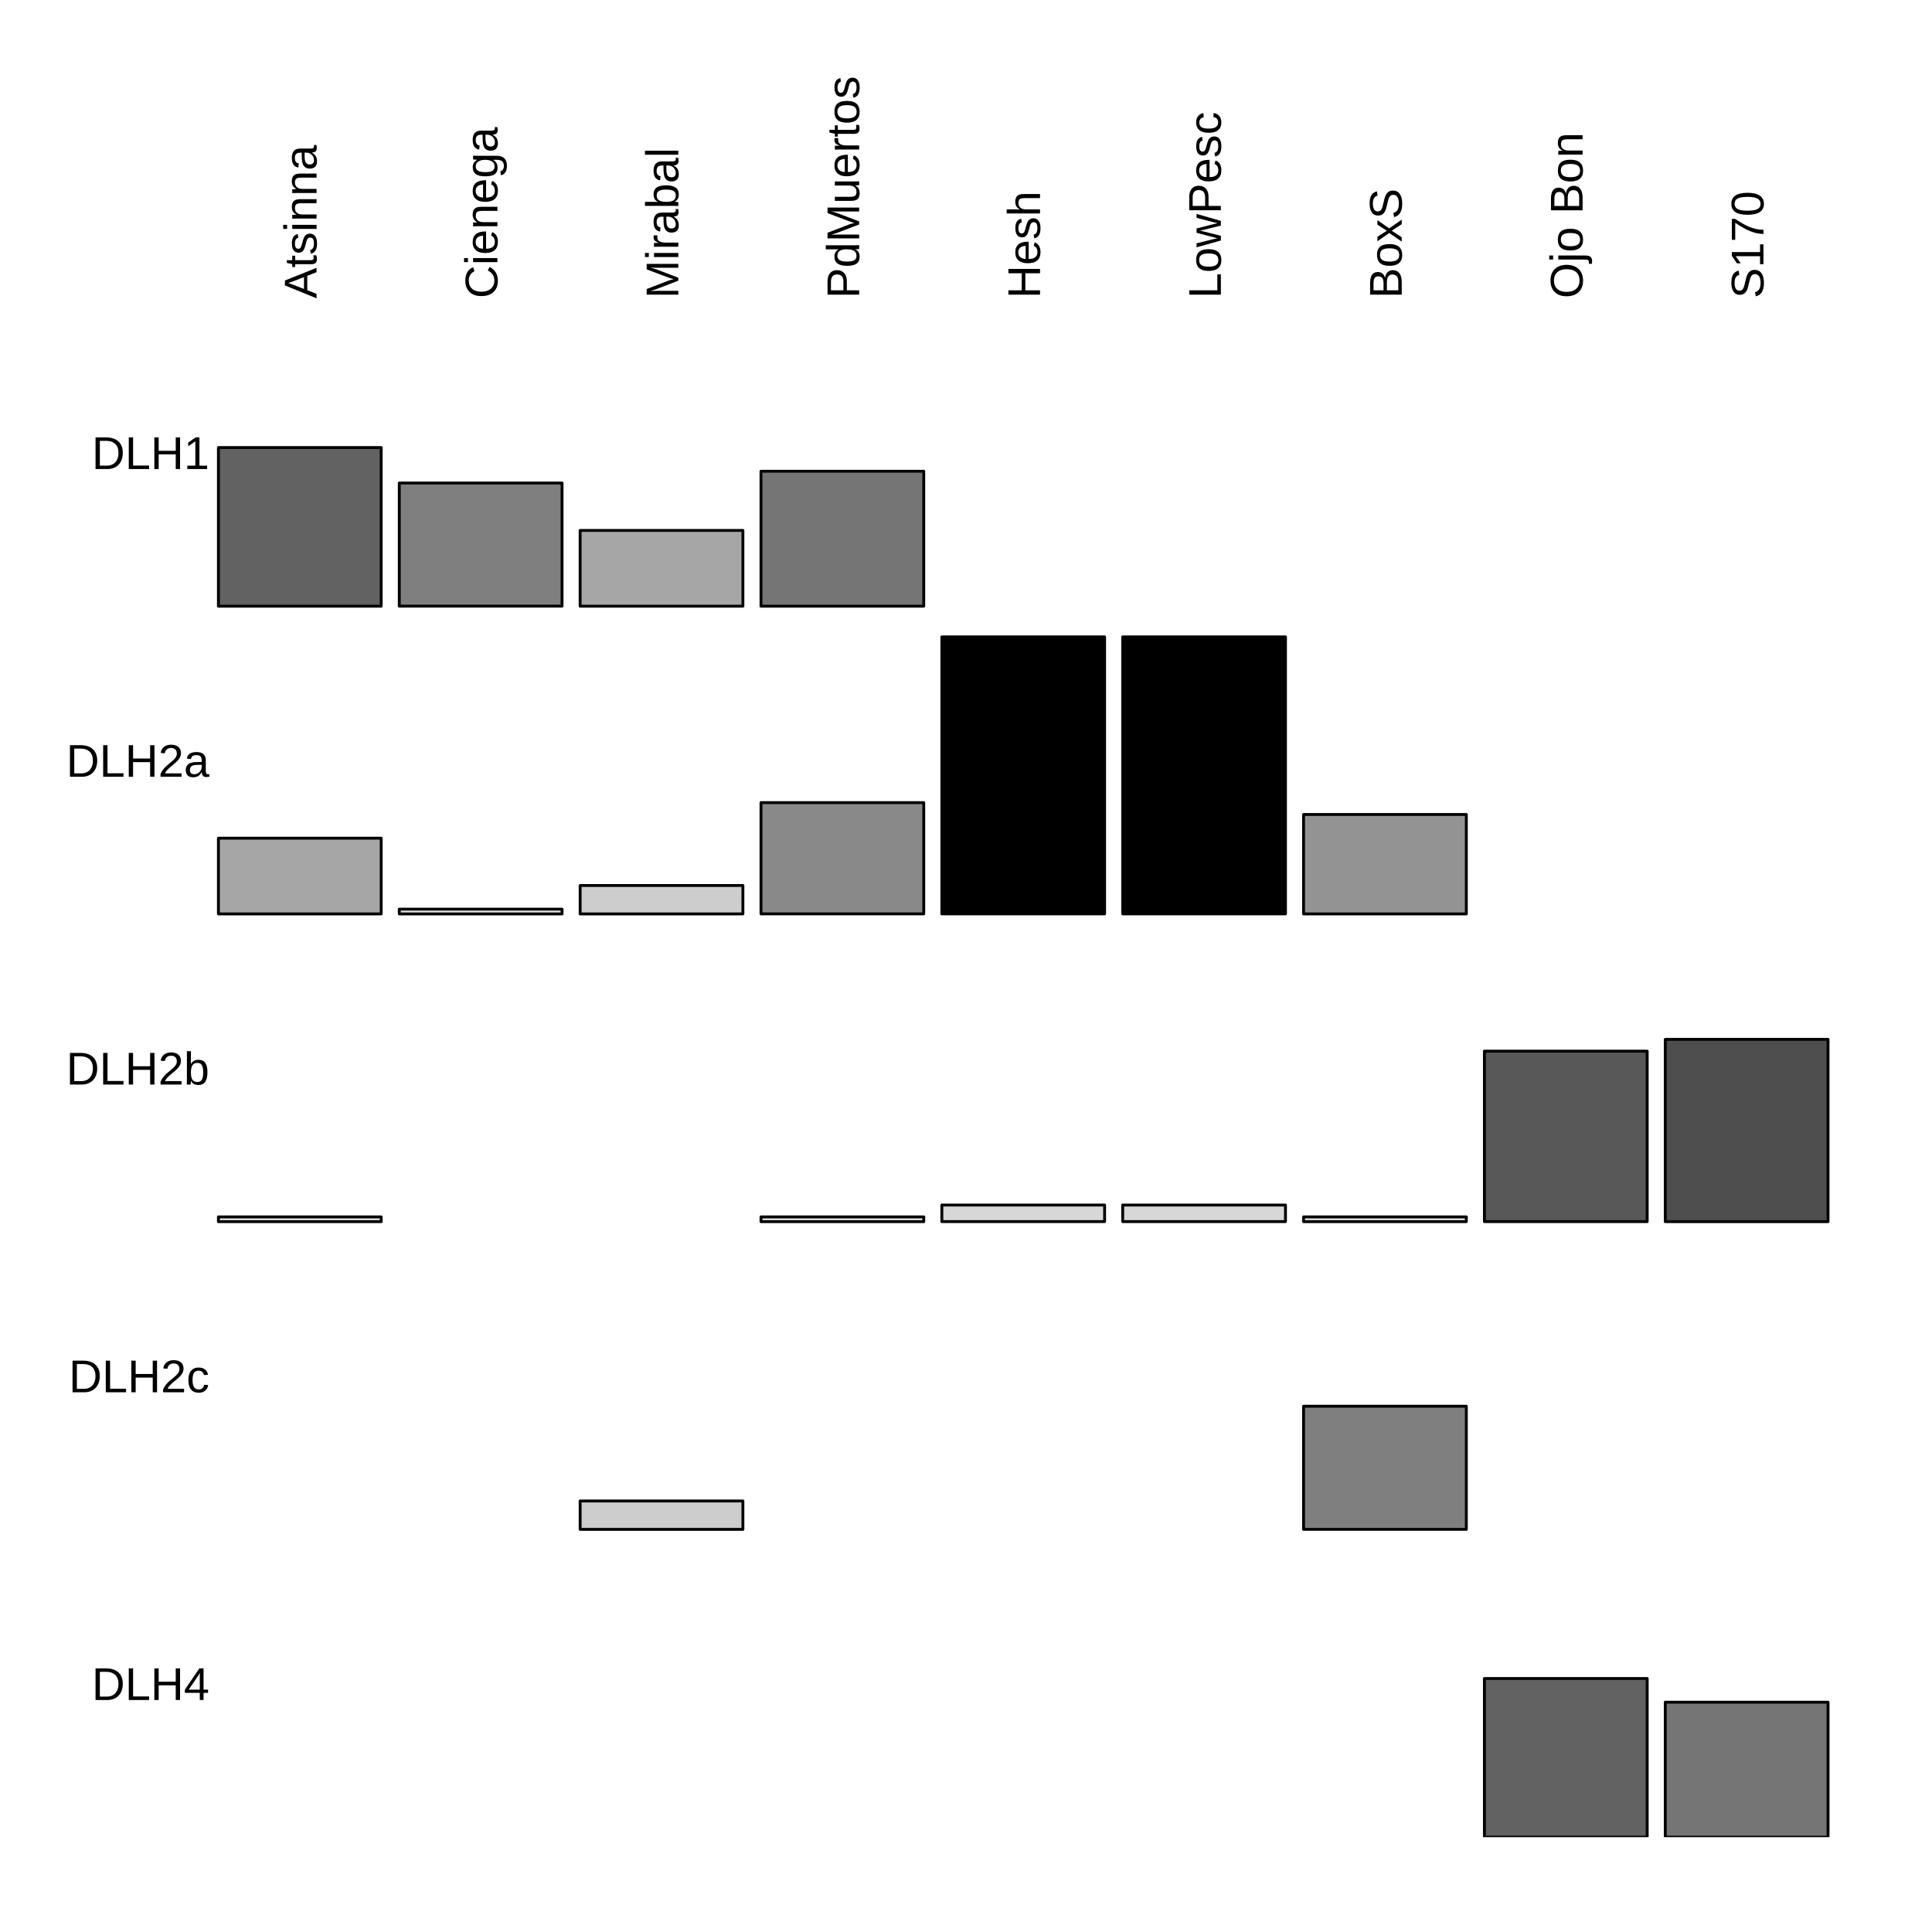
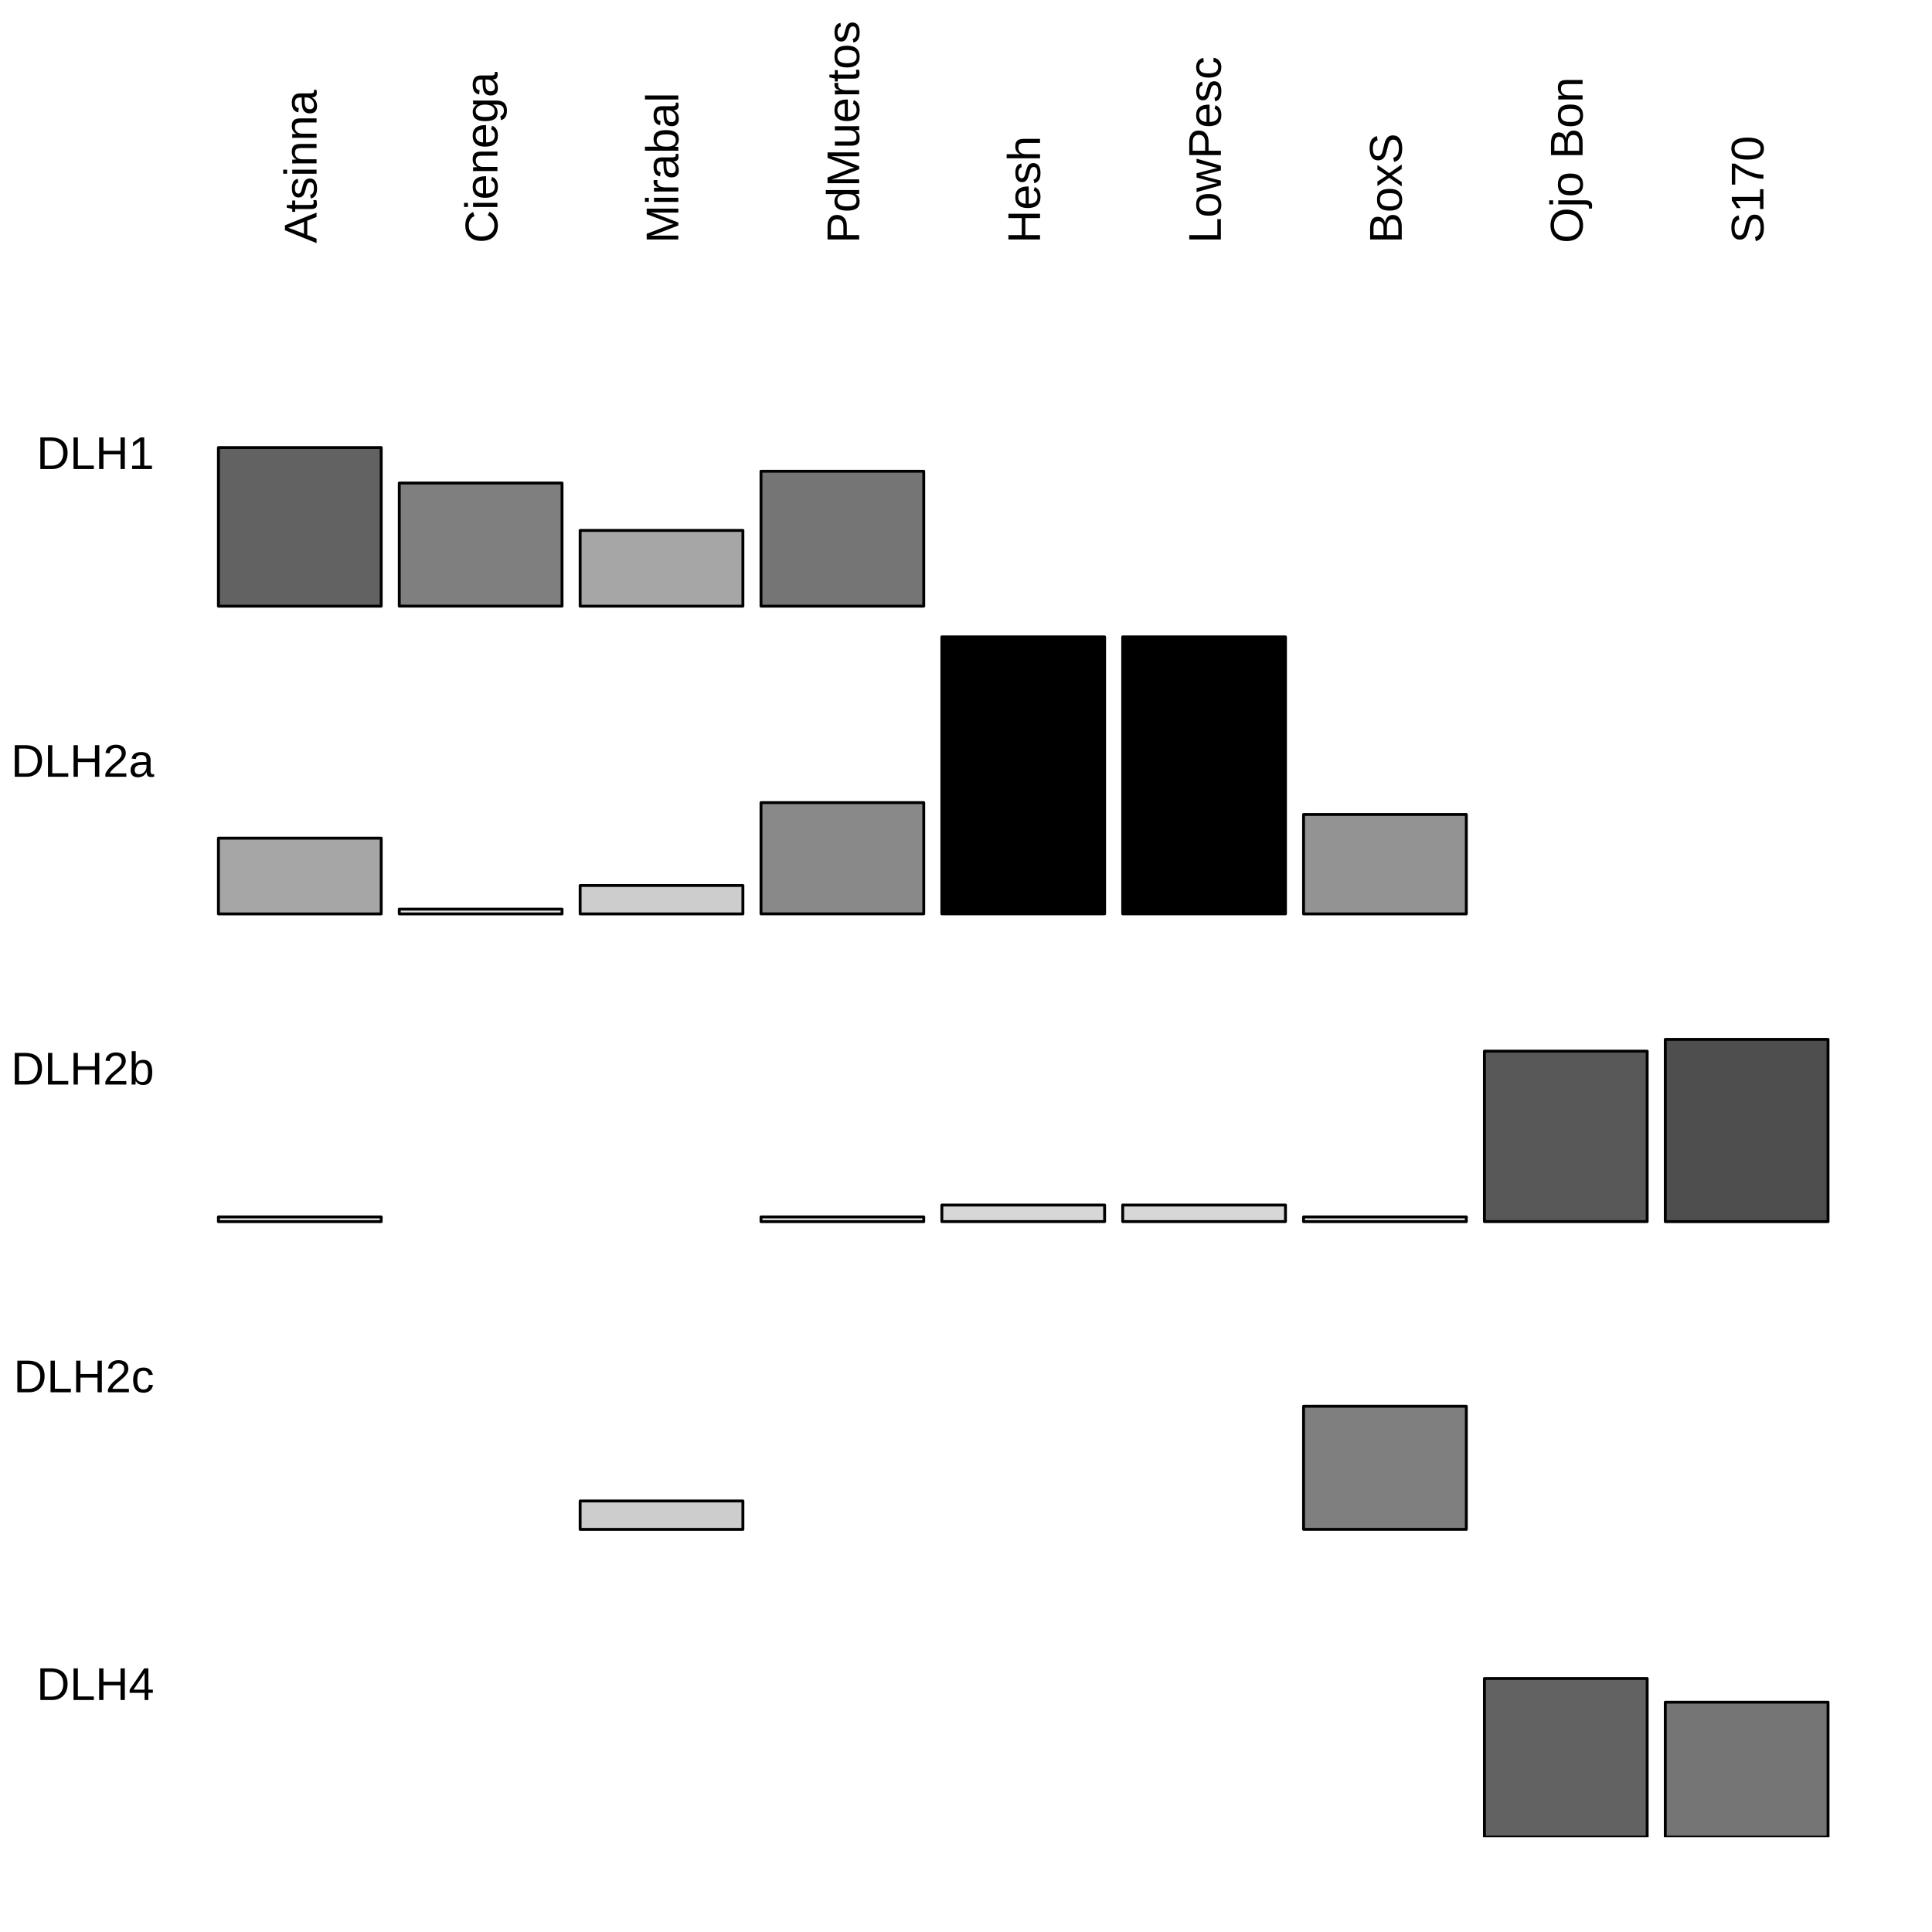
<svg xmlns="http://www.w3.org/2000/svg" class="svglite" width="504.00pt" height="504.00pt" viewBox="0 0 504.00 504.00">
  <defs>
    <style type="text/css">
    .svglite line, .svglite polyline, .svglite polygon, .svglite path, .svglite rect, .svglite circle {
      fill: none;
      stroke: #000000;
      stroke-linecap: round;
      stroke-linejoin: round;
      stroke-miterlimit: 10.00;
    }
    .svglite text {
      white-space: pre;
    }
  </style>
  </defs>
  <rect width="100%" height="100%" style="stroke: none; fill: #FFFFFF;" />
  <defs>
    <clipPath id="cpMC4wMHw1MDQuMDB8MC4wMHw1MDQuMDA=">
      <rect x="0.00" y="0.00" width="504.00" height="504.00" />
    </clipPath>
  </defs>
  <g clip-path="url(#cpMC4wMHw1MDQuMDB8MC4wMHw1MDQuMDA=)">
</g>
  <defs>
    <clipPath id="cpNTQuNjJ8NDc5LjI1fDc3Ljg1fDQ3OS4yNQ==">
      <rect x="54.62" y="77.85" width="424.63" height="401.40" />
    </clipPath>
  </defs>
  <g clip-path="url(#cpNTQuNjJ8NDc5LjI1fDc3Ljg1fDQ3OS4yNQ==)">
    <rect x="56.98" y="116.75" width="42.46" height="41.38" style="stroke-width: 0.75; fill: #626262;" />
    <rect x="56.98" y="218.65" width="42.46" height="19.76" style="stroke-width: 0.75; fill: #A6A6A6;" />
    <rect x="56.98" y="317.45" width="42.46" height="1.24" style="stroke-width: 0.75; fill: #E1E1E1;" />
    <rect x="56.98" y="479.25" width="42.46" height="0.00" style="stroke-width: 0.75; fill: #F5F5F5;" />
    <rect x="104.16" y="126.01" width="42.46" height="32.11" style="stroke-width: 0.75; fill: #7F7F7F;" />
    <rect x="104.16" y="237.17" width="42.46" height="1.24" style="stroke-width: 0.75; fill: #E1E1E1;" />
    <rect x="104.16" y="318.69" width="42.46" height="0.00" style="stroke-width: 0.75; fill: #EBEBEB;" />
    <rect x="151.34" y="138.37" width="42.46" height="19.76" style="stroke-width: 0.75; fill: #A6A6A6;" />
    <rect x="151.34" y="231.00" width="42.46" height="7.41" style="stroke-width: 0.75; fill: #CDCDCD;" />
    <rect x="151.34" y="318.69" width="42.46" height="0.00" style="stroke-width: 0.75; fill: #EBEBEB;" />
    <rect x="151.34" y="391.56" width="42.46" height="7.41" style="stroke-width: 0.75; fill: #CDCDCD;" />
    <rect x="198.52" y="122.93" width="42.46" height="35.20" style="stroke-width: 0.75; fill: #757575;" />
    <rect x="198.52" y="209.38" width="42.46" height="29.02" style="stroke-width: 0.75; fill: #898989;" />
    <rect x="198.52" y="317.45" width="42.46" height="1.24" style="stroke-width: 0.75; fill: #E1E1E1;" />
    <rect x="245.70" y="166.15" width="42.46" height="72.25" style="stroke-width: 0.75; fill: #000000;" />
    <rect x="245.70" y="314.36" width="42.46" height="4.32" style="stroke-width: 0.75; fill: #D7D7D7;" />
    <rect x="292.88" y="158.13" width="42.46" height="0.00" style="stroke-width: 0.75; fill: #F5F5F5;" />
    <rect x="292.88" y="166.15" width="42.46" height="72.25" style="stroke-width: 0.75; fill: #000000;" />
    <rect x="292.88" y="314.36" width="42.46" height="4.32" style="stroke-width: 0.75; fill: #D7D7D7;" />
    <rect x="340.06" y="212.47" width="42.46" height="25.94" style="stroke-width: 0.75; fill: #939393;" />
    <rect x="340.06" y="317.45" width="42.46" height="1.24" style="stroke-width: 0.75; fill: #E1E1E1;" />
    <rect x="340.06" y="366.85" width="42.46" height="32.11" style="stroke-width: 0.75; fill: #7F7F7F;" />
    <rect x="387.24" y="274.22" width="42.46" height="44.46" style="stroke-width: 0.75; fill: #585858;" />
    <rect x="387.24" y="437.87" width="42.46" height="41.38" style="stroke-width: 0.75; fill: #626262;" />
    <rect x="434.42" y="271.14" width="42.46" height="47.55" style="stroke-width: 0.75; fill: #4E4E4E;" />
    <rect x="434.42" y="444.05" width="42.46" height="35.20" style="stroke-width: 0.75; fill: #757575;" />
  </g>
  <g clip-path="url(#cpMC4wMHw1MDQuMDB8MC4wMHw1MDQuMDA=)">
-     <text x="54.62" y="122.36" text-anchor="end" style="font-size: 12.00px; font-family: &quot;Arial&quot;;" textLength="32.60px" lengthAdjust="spacingAndGlyphs">DLH1</text>
-     <text x="54.62" y="202.64" text-anchor="end" style="font-size: 12.00px; font-family: &quot;Arial&quot;;" textLength="39.96px" lengthAdjust="spacingAndGlyphs">DLH2a</text>
-     <text x="54.62" y="282.92" text-anchor="end" style="font-size: 12.00px; font-family: &quot;Arial&quot;;" textLength="40.22px" lengthAdjust="spacingAndGlyphs">DLH2b</text>
-     <text x="54.62" y="363.20" text-anchor="end" style="font-size: 12.00px; font-family: &quot;Arial&quot;;" textLength="39.20px" lengthAdjust="spacingAndGlyphs">DLH2c</text>
-     <text x="54.62" y="443.48" text-anchor="end" style="font-size: 12.00px; font-family: &quot;Arial&quot;;" textLength="32.60px" lengthAdjust="spacingAndGlyphs">DLH4</text>
-     <text transform="translate(82.58,77.85) rotate(-90)" style="font-size: 12.00px; font-family: &quot;Arial&quot;;" textLength="44.88px" lengthAdjust="spacingAndGlyphs">Atsinna</text>
-     <text transform="translate(129.76,77.85) rotate(-90)" style="font-size: 12.00px; font-family: &quot;Arial&quot;;" textLength="49.08px" lengthAdjust="spacingAndGlyphs">Cienega</text>
-     <text transform="translate(176.95,77.85) rotate(-90)" style="font-size: 12.00px; font-family: &quot;Arial&quot;;" textLength="44.29px" lengthAdjust="spacingAndGlyphs">Mirabal</text>
-     <text transform="translate(224.13,77.85) rotate(-90)" style="font-size: 12.00px; font-family: &quot;Arial&quot;;" textLength="63.45px" lengthAdjust="spacingAndGlyphs">PdMuertos</text>
-     <text transform="translate(271.31,77.85) rotate(-90)" style="font-size: 12.00px; font-family: &quot;Arial&quot;;" textLength="30.28px" lengthAdjust="spacingAndGlyphs">Hesh</text>
-     <text transform="translate(318.49,77.85) rotate(-90)" style="font-size: 12.00px; font-family: &quot;Arial&quot;;" textLength="50.70px" lengthAdjust="spacingAndGlyphs">LowPesc</text>
-     <text transform="translate(365.67,77.85) rotate(-90)" style="font-size: 12.00px; font-family: &quot;Arial&quot;;" textLength="29.94px" lengthAdjust="spacingAndGlyphs">BoxS</text>
-     <text transform="translate(412.85,77.85) rotate(-90)" style="font-size: 12.00px; font-family: &quot;Arial&quot;;" textLength="47.13px" lengthAdjust="spacingAndGlyphs">Ojo Bon</text>
-     <text transform="translate(460.03,77.85) rotate(-90)" style="font-size: 12.00px; font-family: &quot;Arial&quot;;" textLength="30.54px" lengthAdjust="spacingAndGlyphs">S170</text>
+     <text x="40.22" y="443.48" text-anchor="end" style="font-size: 12.00px; font-family: &quot;Arial&quot;;" textLength="32.60px" lengthAdjust="spacingAndGlyphs">DLH4</text>
+     <text x="40.22" y="363.20" text-anchor="end" style="font-size: 12.00px; font-family: &quot;Arial&quot;;" textLength="39.20px" lengthAdjust="spacingAndGlyphs">DLH2c</text>
+     <text x="40.22" y="282.92" text-anchor="end" style="font-size: 12.00px; font-family: &quot;Arial&quot;;" textLength="40.22px" lengthAdjust="spacingAndGlyphs">DLH2b</text>
+     <text x="40.22" y="202.64" text-anchor="end" style="font-size: 12.00px; font-family: &quot;Arial&quot;;" textLength="39.96px" lengthAdjust="spacingAndGlyphs">DLH2a</text>
+     <text x="40.22" y="122.36" text-anchor="end" style="font-size: 12.00px; font-family: &quot;Arial&quot;;" textLength="32.60px" lengthAdjust="spacingAndGlyphs">DLH1</text>
+     <text transform="translate(82.58,63.45) rotate(-90)" style="font-size: 12.00px; font-family: &quot;Arial&quot;;" textLength="44.88px" lengthAdjust="spacingAndGlyphs">Atsinna</text>
+     <text transform="translate(129.76,63.45) rotate(-90)" style="font-size: 12.00px; font-family: &quot;Arial&quot;;" textLength="49.08px" lengthAdjust="spacingAndGlyphs">Cienega</text>
+     <text transform="translate(176.95,63.45) rotate(-90)" style="font-size: 12.00px; font-family: &quot;Arial&quot;;" textLength="44.29px" lengthAdjust="spacingAndGlyphs">Mirabal</text>
+     <text transform="translate(224.13,63.45) rotate(-90)" style="font-size: 12.00px; font-family: &quot;Arial&quot;;" textLength="63.45px" lengthAdjust="spacingAndGlyphs">PdMuertos</text>
+     <text transform="translate(271.31,63.45) rotate(-90)" style="font-size: 12.00px; font-family: &quot;Arial&quot;;" textLength="30.28px" lengthAdjust="spacingAndGlyphs">Hesh</text>
+     <text transform="translate(318.49,63.45) rotate(-90)" style="font-size: 12.00px; font-family: &quot;Arial&quot;;" textLength="50.70px" lengthAdjust="spacingAndGlyphs">LowPesc</text>
+     <text transform="translate(365.67,63.45) rotate(-90)" style="font-size: 12.00px; font-family: &quot;Arial&quot;;" textLength="29.94px" lengthAdjust="spacingAndGlyphs">BoxS</text>
+     <text transform="translate(412.85,63.45) rotate(-90)" style="font-size: 12.00px; font-family: &quot;Arial&quot;;" textLength="47.13px" lengthAdjust="spacingAndGlyphs">Ojo Bon</text>
+     <text transform="translate(460.03,63.45) rotate(-90)" style="font-size: 12.00px; font-family: &quot;Arial&quot;;" textLength="30.54px" lengthAdjust="spacingAndGlyphs">S170</text>
  </g>
</svg>
